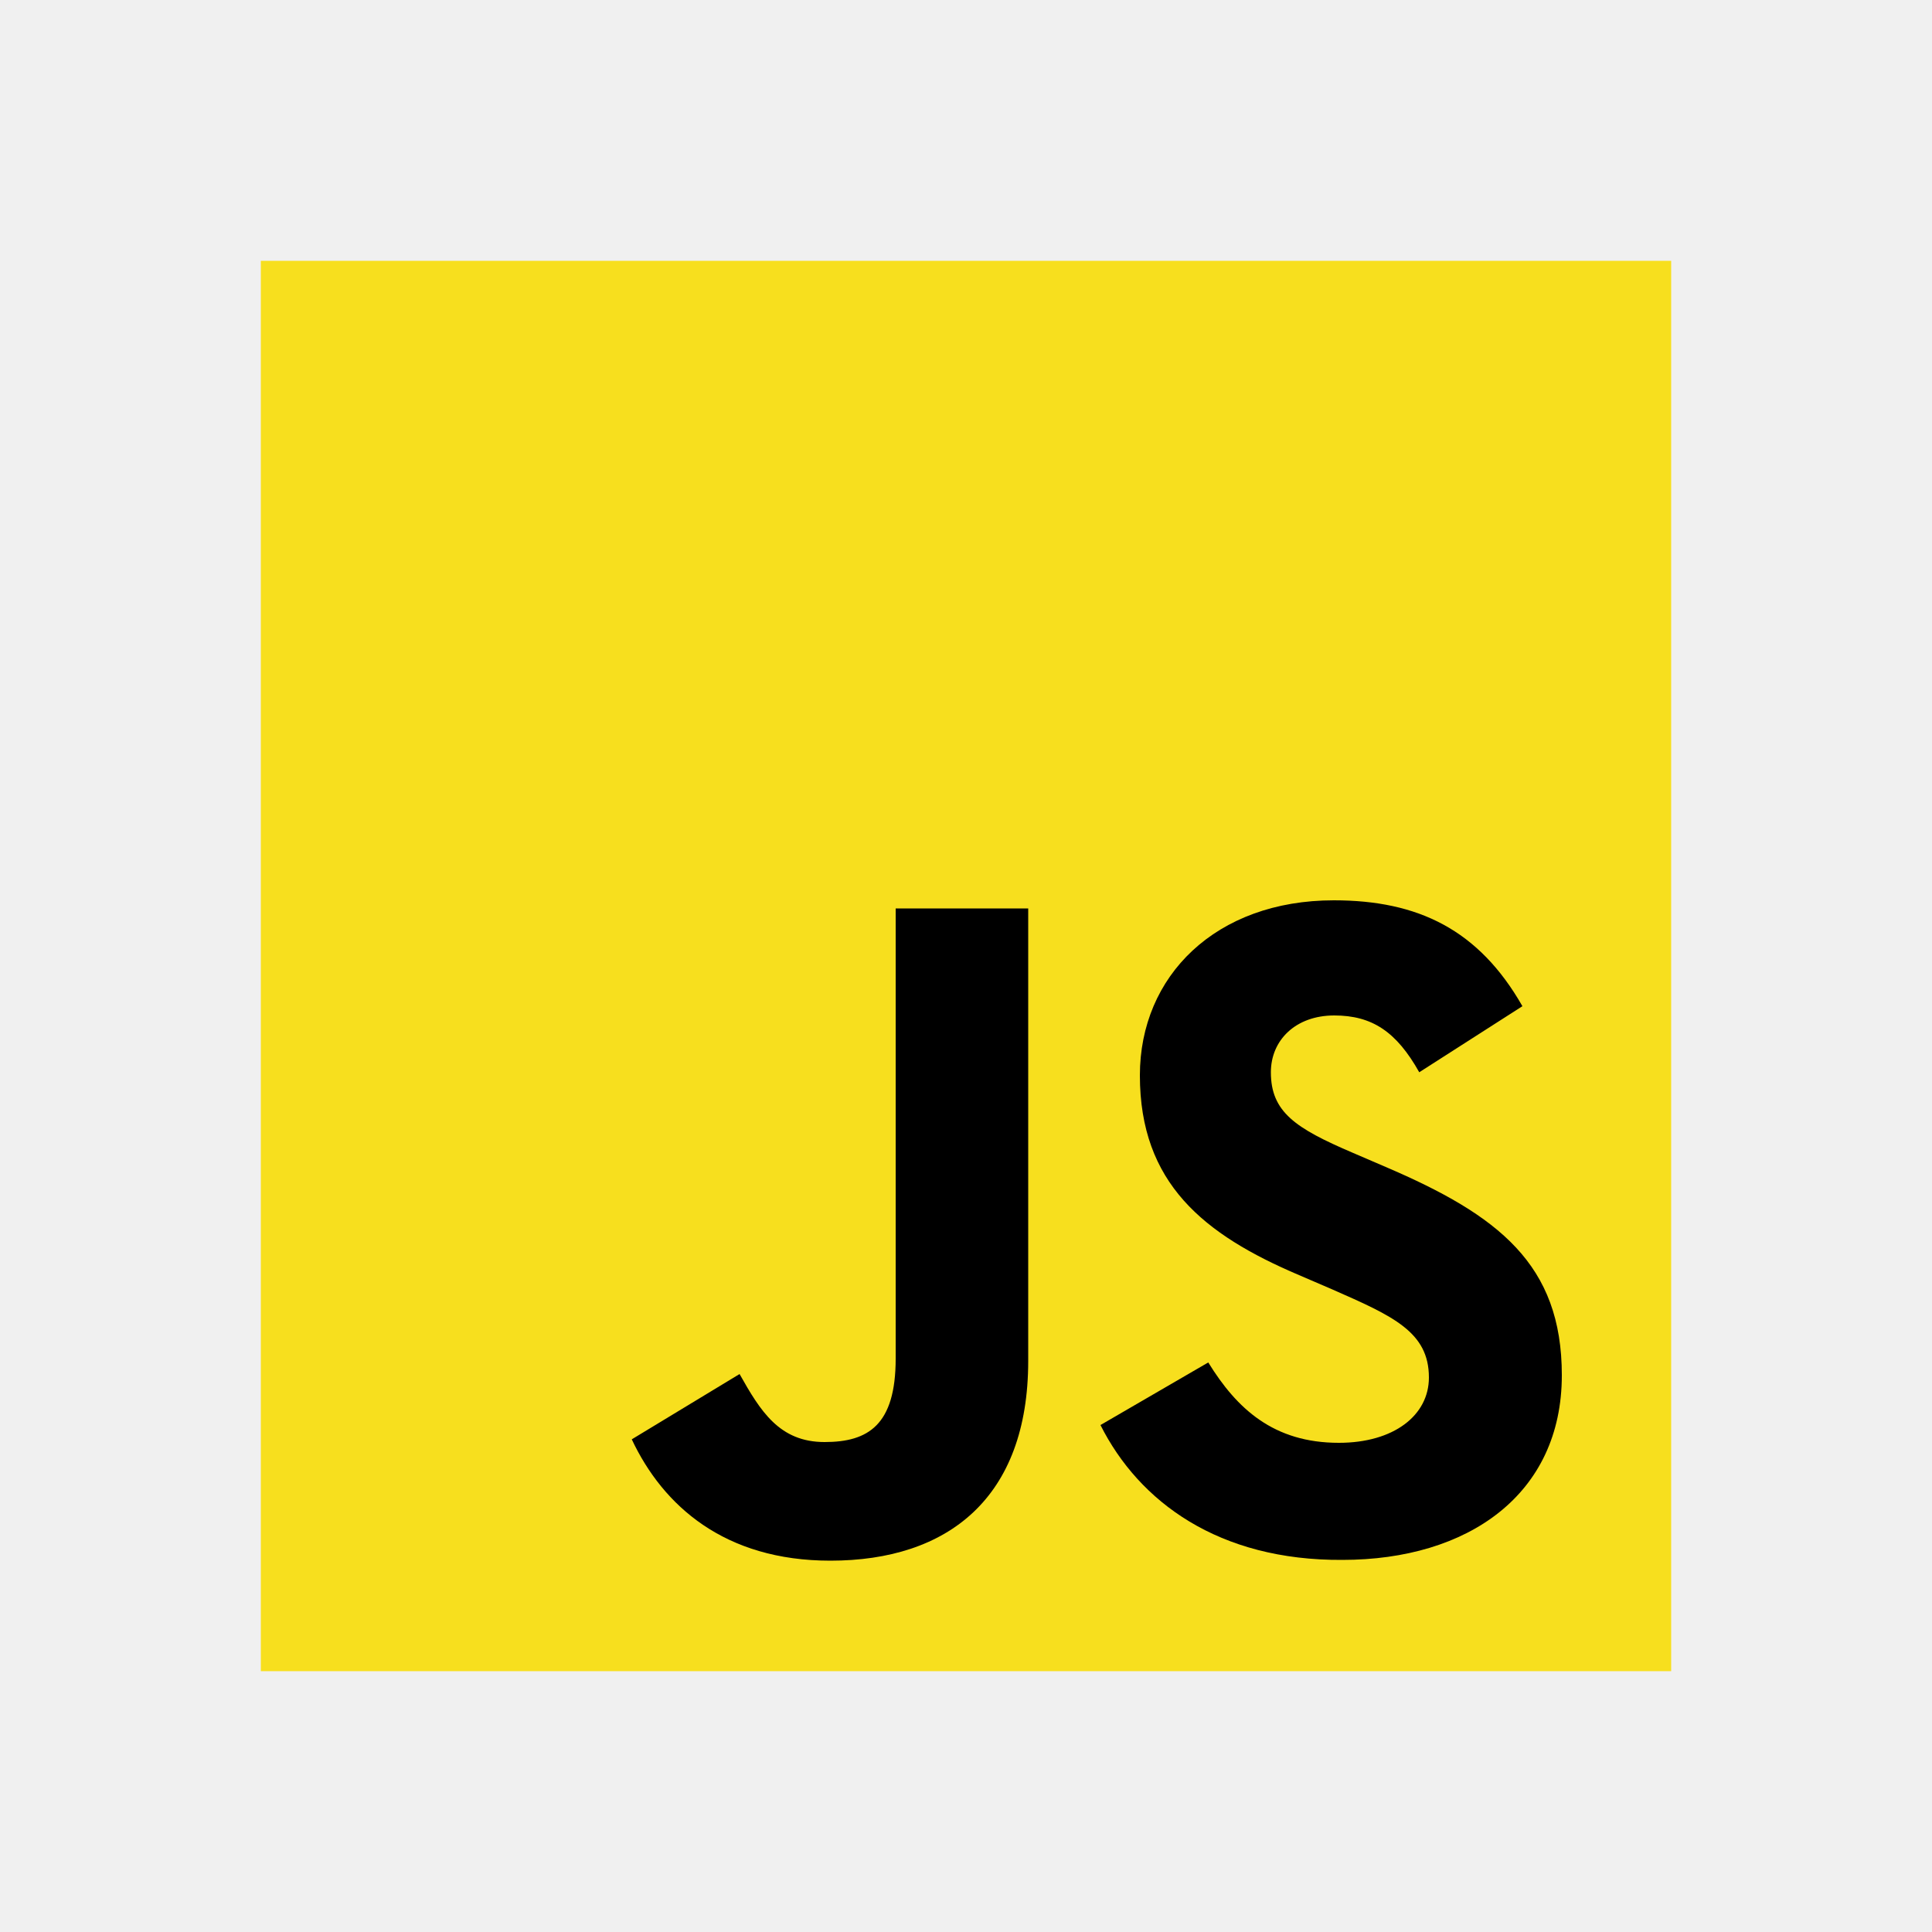
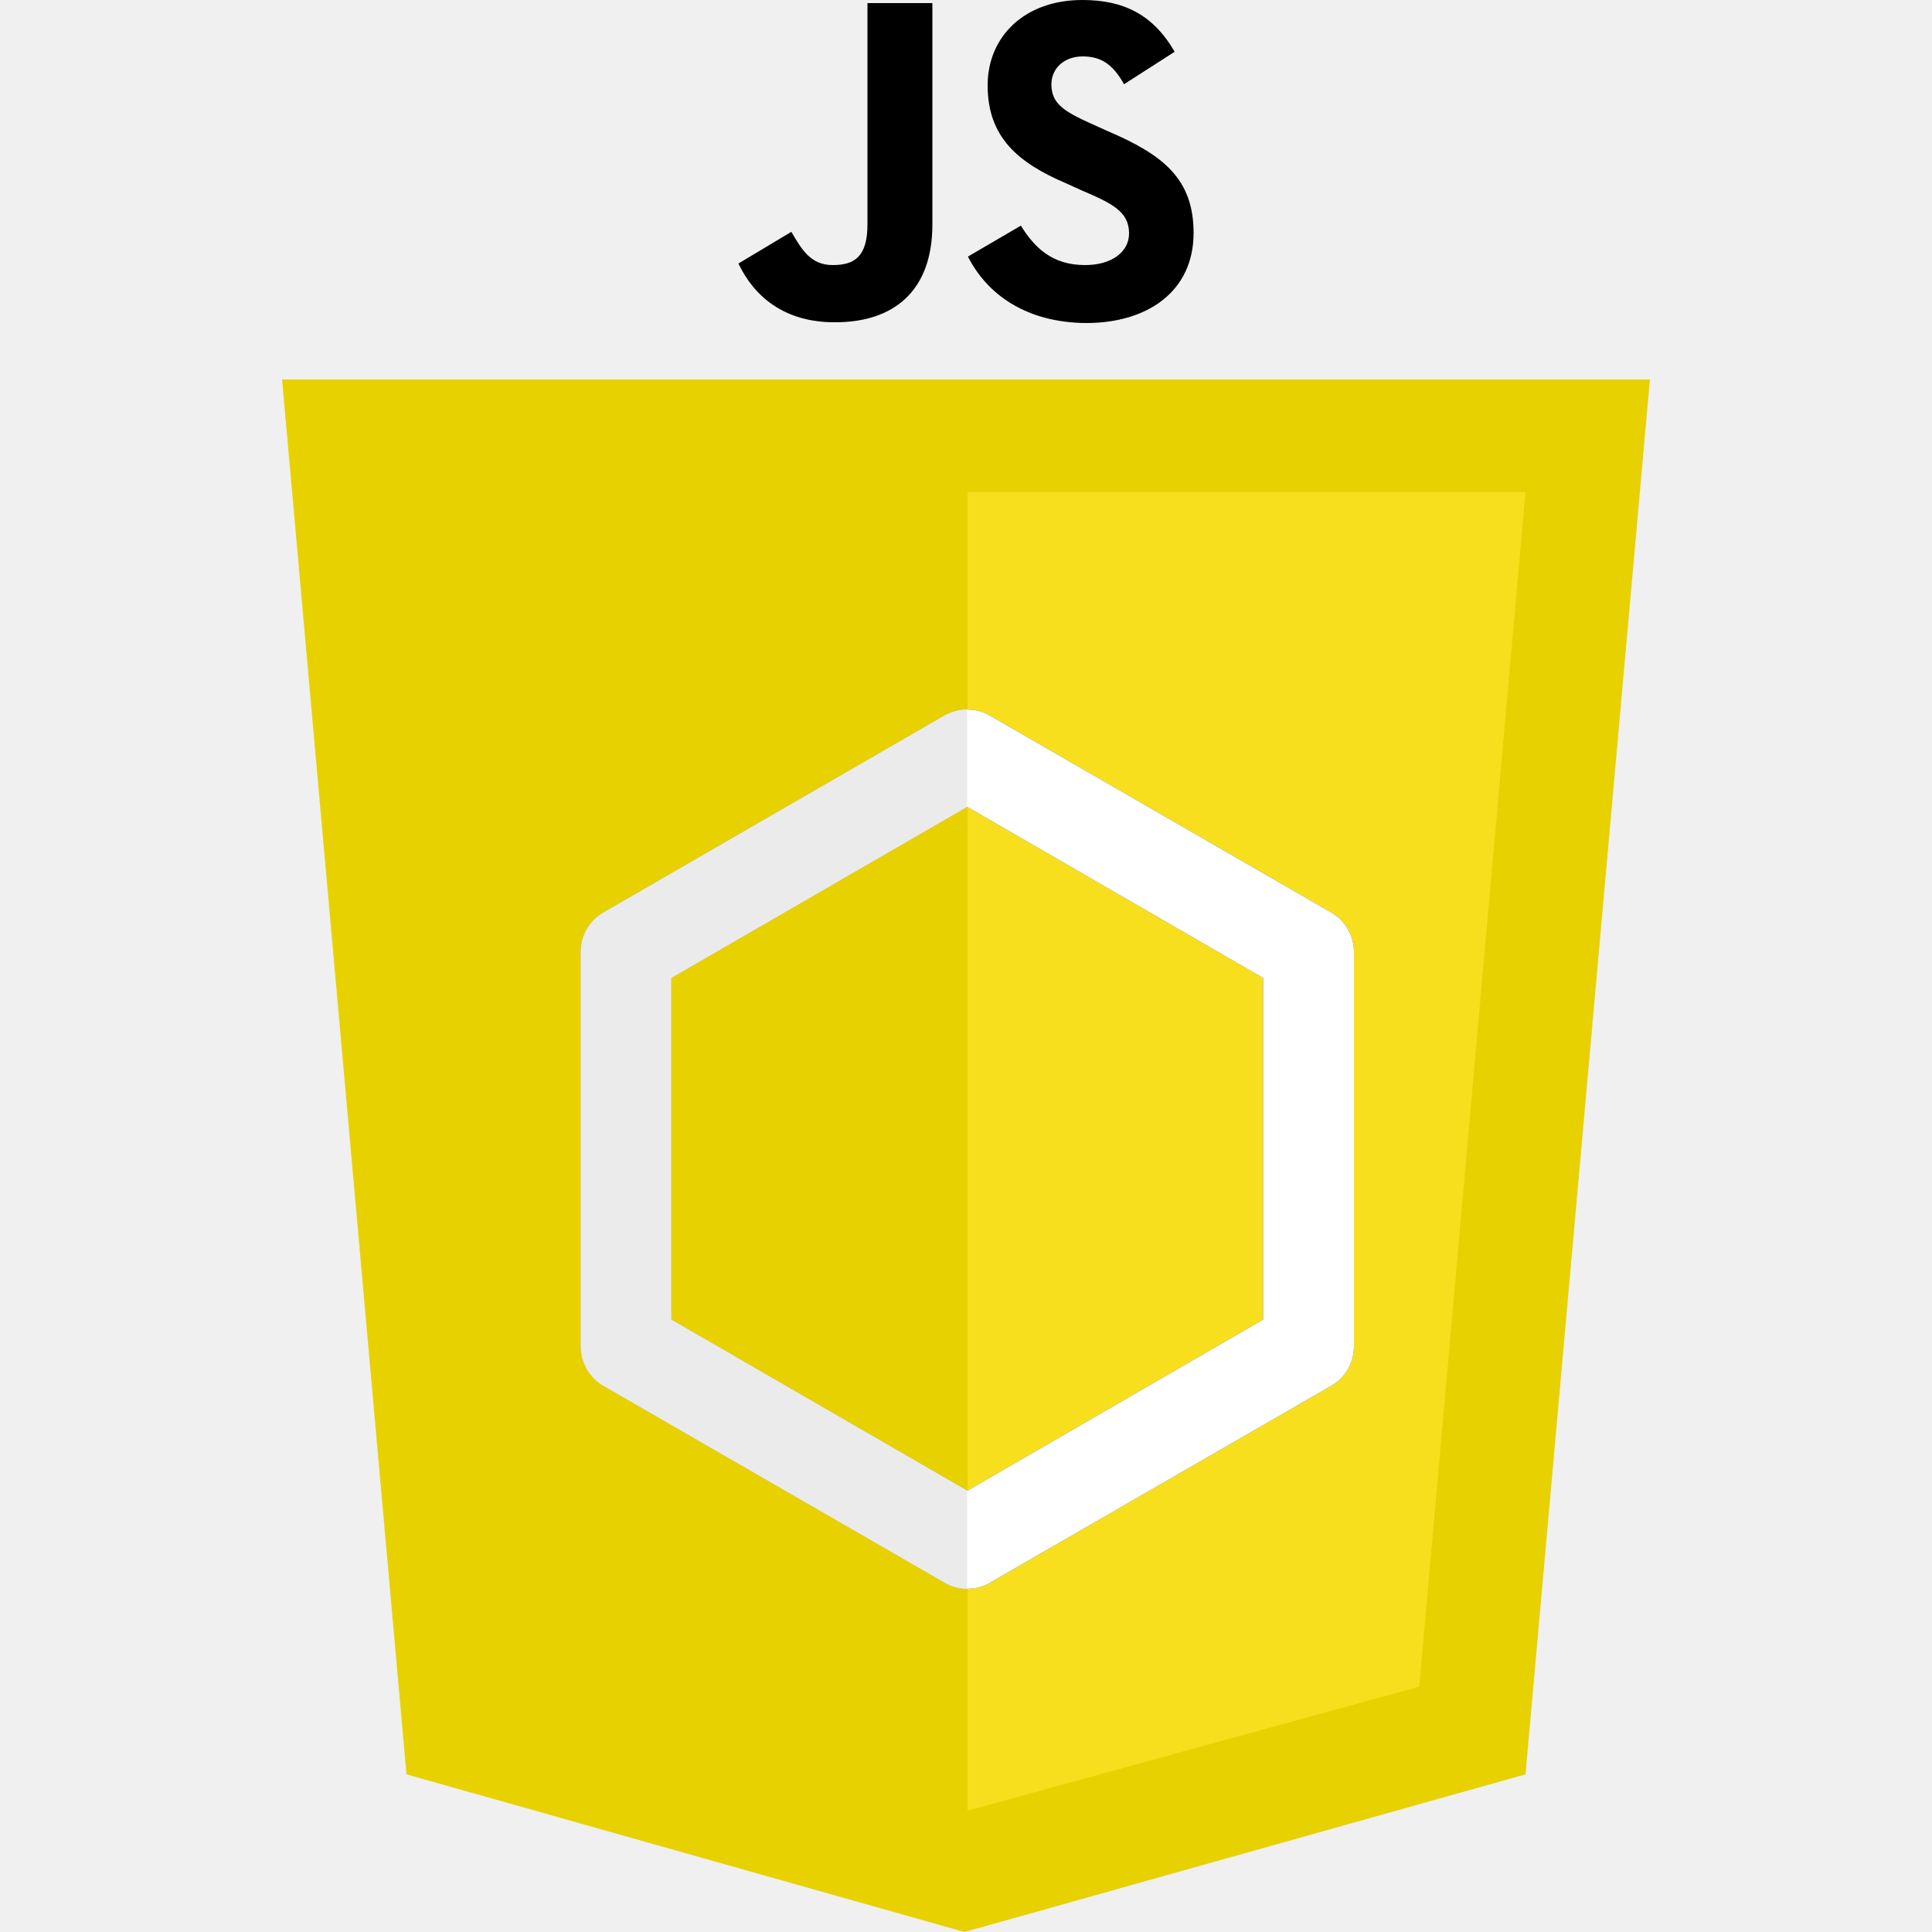
- <svg xmlns="http://www.w3.org/2000/svg" version="1.1" id="Layer_1" x="0px" y="0px" viewBox="0 0 500 500" style="enable-background:new 0 0 500 500;" xml:space="preserve">
+ <svg xmlns="http://www.w3.org/2000/svg" xmlns:xlink="http://www.w3.org/1999/xlink" version="1.1" id="Layer_1" x="0px" y="0px" viewBox="0 0 500 500" style="enable-background:new 0 0 500 500;" xml:space="preserve">
  <style type="text/css">
- 	.st0{fill:#F7DF1E;}
+ 	.st0{fill:#E8D100;}
+ 	.st1{fill:#F7DF1E;}
+ 	.st2{fill:#46483E;}
+ 	.st3{fill:#FFFFFF;}
+ 	.st4{clip-path:url(#SVGID_2_);fill:#EBEBEB;}
</style>
-   <g id="XMLID_1_">
-     <rect id="XMLID_2_" x="67.5" y="67.5" class="st0" width="365" height="365" />
-     <path id="XMLID_3_" d="M163.5,372.5l27.9-16.9c5.4,9.6,10.3,17.6,22,17.6c11.3,0,18.4-4.4,18.4-21.6V235.1h34.3v117.1   c0,35.5-20.8,51.7-51.2,51.7C187.5,403.9,171.6,389.7,163.5,372.5" />
-     <path id="XMLID_4_" d="M284.8,368.8l27.9-16.2c7.4,12,16.9,20.8,33.8,20.8c14.2,0,23.3-7.1,23.3-16.9c0-11.8-9.3-15.9-25-22.8   l-8.6-3.7c-24.7-10.5-41.2-23.8-41.2-51.7c0-25.7,19.6-45.3,50.2-45.3c21.8,0,37.5,7.6,48.8,27.4l-26.7,17.1   c-5.9-10.5-12.2-14.7-22-14.7c-10,0-16.4,6.4-16.4,14.7c0,10.3,6.4,14.5,21.1,20.8l8.6,3.7c29.2,12.5,45.6,25.2,45.6,53.9   c0,30.9-24.3,47.8-56.8,47.8C315.4,403.9,294.8,388.7,284.8,368.8" />
+   <g id="XMLID_2_">
+     <polyline id="XMLID_4_" class="st0" points="105.2,459.2 73,98.2 427,98.2 394.8,459.2 249.6,500  " />
+     <polygon id="XMLID_3_" class="st1" points="250.4,127.3 394.8,127.3 367.3,436.5 250.4,468.6  " />
+     <path id="XMLID_6_" d="M191.1,68.2l13.7-8.2c2.7,4.6,5,8.6,10.7,8.6c5.6,0,9-2.1,9-10.6V0.8h16.8v57.3c0,17.4-10.2,25.3-25.1,25.3   C202.9,83.5,195.1,76.6,191.1,68.2" />
+     <path id="XMLID_7_" d="M250.5,66.4l13.7-8c3.6,5.8,8.2,10.2,16.6,10.2c6.9,0,11.4-3.4,11.4-8.2c0-5.7-4.5-7.8-12.2-11.1l-4.2-1.9   c-12.1-5.2-20.2-11.7-20.2-25.3c0-12.6,9.5-22.1,24.5-22.1c10.6,0,18.3,3.7,23.9,13.4l-13.1,8.4c-2.9-5.2-6-7.2-10.7-7.2   c-4.9,0-8.1,3.2-8.1,7.2c0,5,3.2,7,10.3,10.2l4.2,1.9c14.3,6.1,22.3,12.3,22.3,26.4c0,15.1-11.9,23.3-27.8,23.3   C265.5,83.5,255.4,76.1,250.5,66.4" />
+     <path id="XMLID_8_" class="st2" d="M250.4,399.4l5.8,10.2l88.4-51c3.6-2.1,5.8-5.9,5.8-10.2v-102c0-4.2-2.2-8.1-5.8-10.2l-88.4-51   c-3.6-2.1-8.1-2.1-11.8,0l-88.3,51c-3.6,2.1-5.8,5.9-5.8,10.2v102c0,4.2,2.2,8.1,5.8,10.2l88.4,51c3.6,2.1,8.1,2.1,11.8,0   L250.4,399.4l5.8-10.2l-82.5-47.7v-88.4l76.6-44.3l76.6,44.3v88.4l-82.6,47.8L250.4,399.4l5.8-10.2L250.4,399.4z" />
+     <path id="XMLID_9_" class="st3" d="M250.4,399.4l5.8,10.2l88.4-51c3.6-2.1,5.8-5.9,5.8-10.2v-102c0-4.2-2.2-8.1-5.8-10.2l-88.4-51   c-3.6-2.1-8.1-2.1-11.8,0l-88.3,51c-3.6,2.1-5.8,5.9-5.8,10.2v102c0,4.2,2.2,8.1,5.8,10.2l88.4,51c3.6,2.1,8.1,2.1,11.8,0   L250.4,399.4l5.8-10.2l-82.5-47.7v-88.4l76.6-44.3l76.6,44.3v88.4l-82.6,47.8L250.4,399.4l5.8-10.2L250.4,399.4z" />
+     <g id="XMLID_12_">
+       <g>
+         <defs>
+           <rect id="SVGID_1_" x="127.9" y="175" width="122.4" height="244.8" />
+         </defs>
+         <clipPath id="SVGID_2_">
+           <use xlink:href="#SVGID_1_" style="overflow:visible;" />
+         </clipPath>
+         <path id="XMLID_14_" class="st4" d="M250.4,399.4l5.8,10.2l88.4-51c3.6-2.1,5.8-5.9,5.8-10.2v-102c0-4.2-2.2-8.1-5.8-10.2     l-88.4-51c-3.6-2.1-8.1-2.1-11.8,0l-88.3,51c-3.6,2.1-5.8,5.9-5.8,10.2v102c0,4.2,2.2,8.1,5.8,10.2l88.4,51     c3.6,2.1,8.1,2.1,11.8,0L250.4,399.4l5.8-10.2l-82.5-47.7v-88.4l76.6-44.3l76.6,44.3v88.4l-82.6,47.8L250.4,399.4l5.8-10.2     L250.4,399.4z" />
+       </g>
+     </g>
  </g>
</svg>
